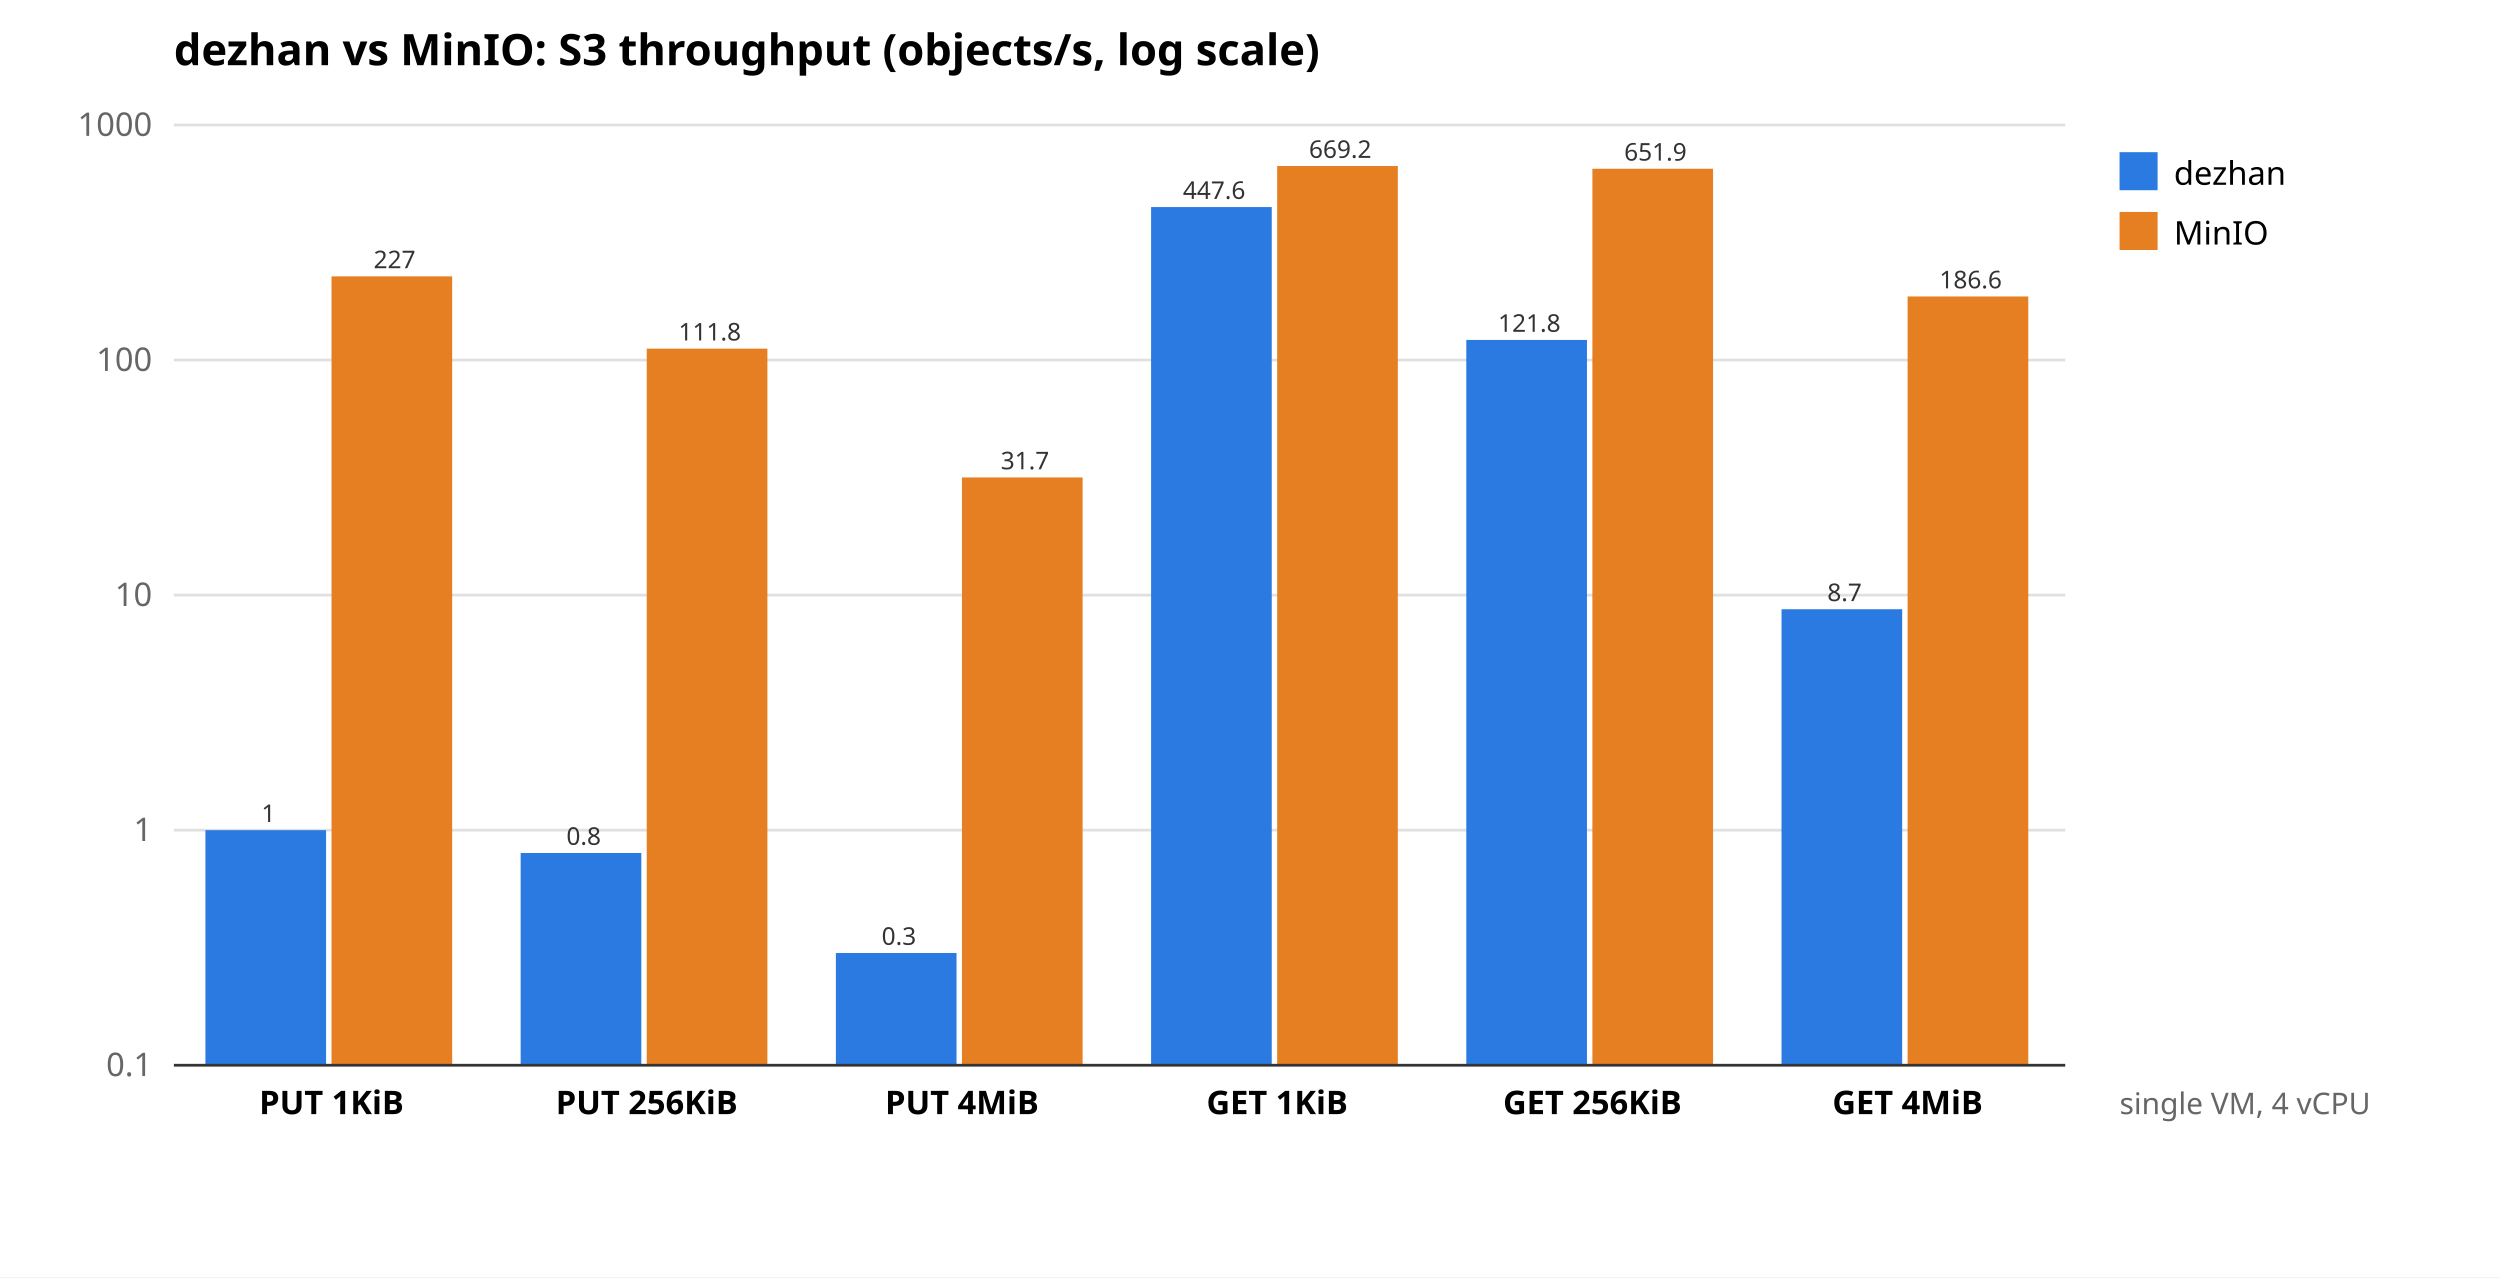
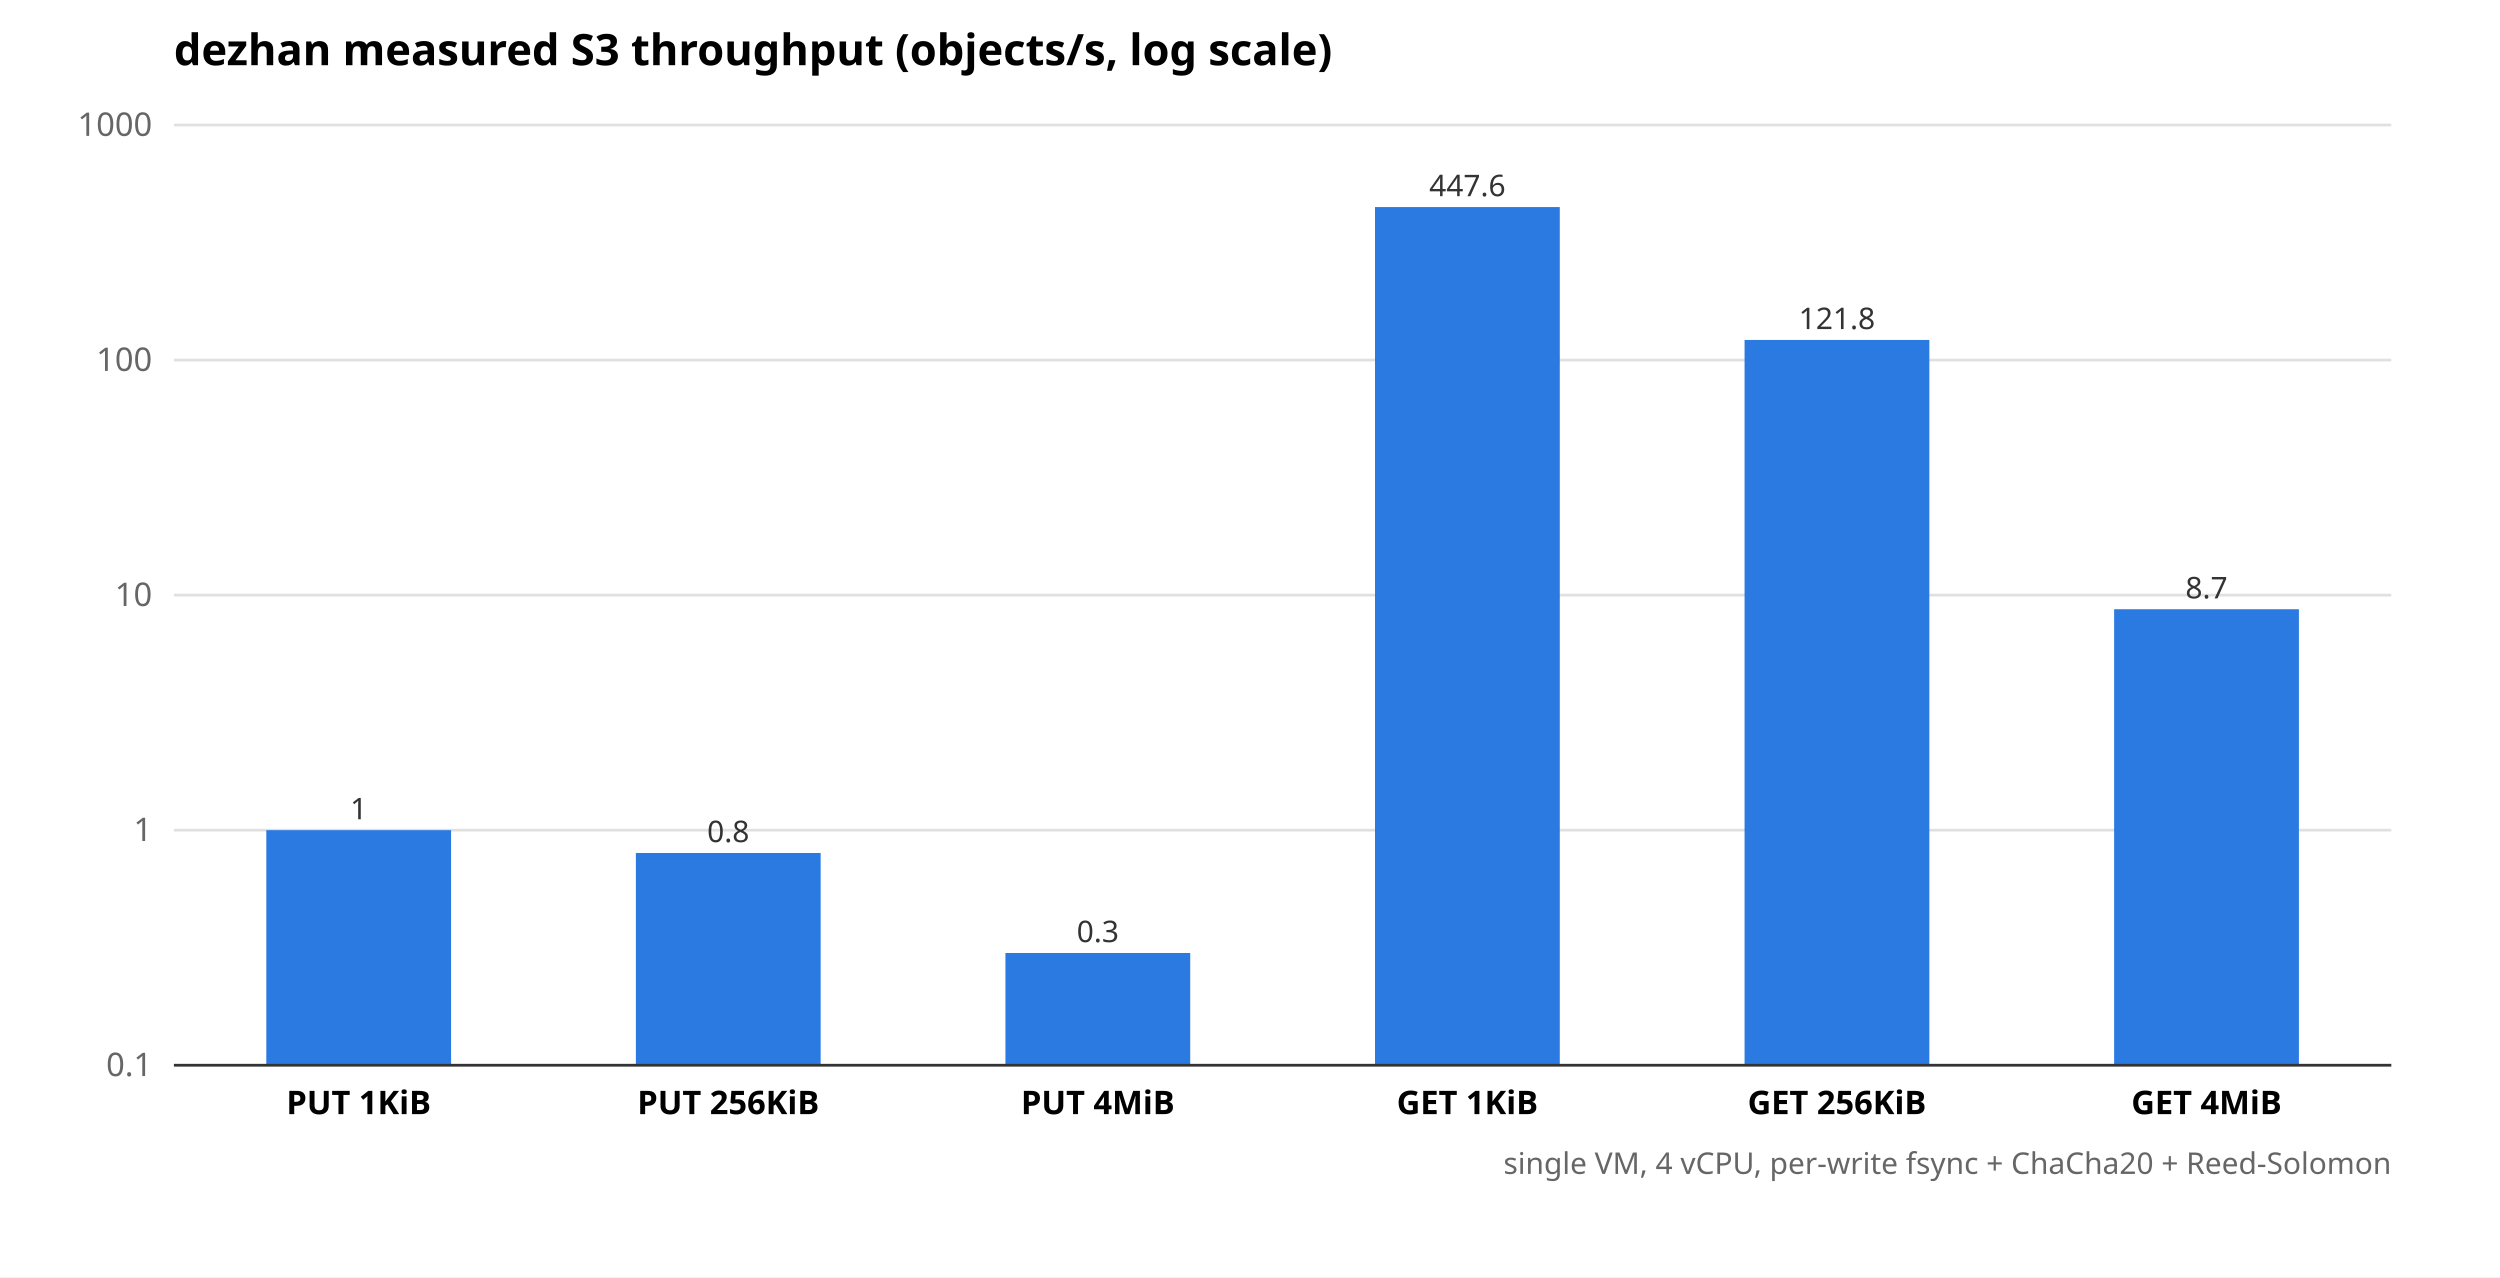
<svg xmlns="http://www.w3.org/2000/svg" width="920" height="470" font-family="system-ui,sans-serif" font-size="12">
  <rect width="920" height="470" fill="white" />
-   <text x="64" y="24" font-size="16" font-weight="bold">dezhan vs MinIO: S3 throughput (objects/s, log scale)</text>
-   <line x1="64" y1="392.0" x2="760" y2="392.0" stroke="#e0e0e0" />
+   <text x="64" y="24" font-size="16" font-weight="bold">dezhan measured S3 throughput (objects/s, log scale)</text>
+   <line x1="64" y1="392.0" x2="880" y2="392.0" stroke="#e0e0e0" />
  <text x="56" y="396.0" text-anchor="end" fill="#666">0.1</text>
-   <line x1="64" y1="305.5" x2="760" y2="305.5" stroke="#e0e0e0" />
+   <line x1="64" y1="305.5" x2="880" y2="305.5" stroke="#e0e0e0" />
  <text x="56" y="309.5" text-anchor="end" fill="#666">1</text>
-   <line x1="64" y1="219.0" x2="760" y2="219.0" stroke="#e0e0e0" />
+   <line x1="64" y1="219.0" x2="880" y2="219.0" stroke="#e0e0e0" />
  <text x="56" y="223.0" text-anchor="end" fill="#666">10</text>
-   <line x1="64" y1="132.5" x2="760" y2="132.5" stroke="#e0e0e0" />
+   <line x1="64" y1="132.5" x2="880" y2="132.5" stroke="#e0e0e0" />
  <text x="56" y="136.5" text-anchor="end" fill="#666">100</text>
-   <line x1="64" y1="46.0" x2="760" y2="46.0" stroke="#e0e0e0" />
+   <line x1="64" y1="46.0" x2="880" y2="46.0" stroke="#e0e0e0" />
  <text x="56" y="50.0" text-anchor="end" fill="#666">1000</text>
-   <rect x="75.6" y="305.5" width="44.4" height="86.5" fill="#2a7ae2" />
-   <text x="98.8" y="302.5" text-anchor="middle" font-size="9" fill="#333">1</text>
-   <rect x="122.0" y="101.7" width="44.4" height="290.3" fill="#e67e22" />
-   <text x="145.2" y="98.7" text-anchor="middle" font-size="9" fill="#333">227</text>
-   <text x="122.0" y="410.0" text-anchor="middle" font-weight="bold">PUT 1KiB</text>
-   <rect x="191.6" y="313.9" width="44.4" height="78.1" fill="#2a7ae2" />
-   <text x="214.8" y="310.9" text-anchor="middle" font-size="9" fill="#333">0.8</text>
-   <rect x="238.0" y="128.3" width="44.4" height="263.7" fill="#e67e22" />
-   <text x="261.2" y="125.3" text-anchor="middle" font-size="9" fill="#333">111.8</text>
-   <text x="238.0" y="410.0" text-anchor="middle" font-weight="bold">PUT 256KiB</text>
-   <rect x="307.6" y="350.7" width="44.4" height="41.3" fill="#2a7ae2" />
-   <text x="330.8" y="347.7" text-anchor="middle" font-size="9" fill="#333">0.3</text>
-   <rect x="354.0" y="175.7" width="44.4" height="216.3" fill="#e67e22" />
-   <text x="377.2" y="172.7" text-anchor="middle" font-size="9" fill="#333">31.7</text>
-   <text x="354.0" y="410.0" text-anchor="middle" font-weight="bold">PUT 4MiB</text>
-   <rect x="423.6" y="76.2" width="44.4" height="315.8" fill="#2a7ae2" />
-   <text x="446.8" y="73.2" text-anchor="middle" font-size="9" fill="#333">447.6</text>
-   <rect x="470.0" y="61.1" width="44.4" height="330.9" fill="#e67e22" />
-   <text x="493.2" y="58.1" text-anchor="middle" font-size="9" fill="#333">669.2</text>
-   <text x="470.0" y="410.0" text-anchor="middle" font-weight="bold">GET 1KiB</text>
-   <rect x="539.6" y="125.1" width="44.4" height="266.9" fill="#2a7ae2" />
-   <text x="562.8" y="122.1" text-anchor="middle" font-size="9" fill="#333">121.8</text>
-   <rect x="586.0" y="62.1" width="44.4" height="329.9" fill="#e67e22" />
-   <text x="609.2" y="59.1" text-anchor="middle" font-size="9" fill="#333">651.9</text>
-   <text x="586.0" y="410.0" text-anchor="middle" font-weight="bold">GET 256KiB</text>
-   <rect x="655.6" y="224.2" width="44.4" height="167.8" fill="#2a7ae2" />
-   <text x="678.8" y="221.2" text-anchor="middle" font-size="9" fill="#333">8.7</text>
-   <rect x="702.0" y="109.1" width="44.4" height="282.9" fill="#e67e22" />
-   <text x="725.2" y="106.1" text-anchor="middle" font-size="9" fill="#333">186.6</text>
-   <text x="702.0" y="410.0" text-anchor="middle" font-weight="bold">GET 4MiB</text>
-   <line x1="64" y1="392.0" x2="760" y2="392.0" stroke="#333" />
-   <rect x="780" y="56" width="14" height="14" fill="#2a7ae2" />
-   <text x="800" y="68">dezhan</text>
-   <rect x="780" y="78" width="14" height="14" fill="#e67e22" />
-   <text x="800" y="90">MinIO</text>
-   <text x="780" y="410" font-size="11" fill="#666">single VM, 4 vCPU</text>
+   <rect x="98.0" y="305.5" width="68.0" height="86.5" fill="#2a7ae2" />
+   <text x="132.0" y="301.5" text-anchor="middle" font-size="11" fill="#333">1</text>
+   <text x="132.0" y="410.0" text-anchor="middle" font-weight="bold">PUT 1KiB</text>
+   <rect x="234.0" y="313.9" width="68.0" height="78.1" fill="#2a7ae2" />
+   <text x="268.0" y="309.9" text-anchor="middle" font-size="11" fill="#333">0.8</text>
+   <text x="268.0" y="410.0" text-anchor="middle" font-weight="bold">PUT 256KiB</text>
+   <rect x="370.0" y="350.7" width="68.0" height="41.3" fill="#2a7ae2" />
+   <text x="404.0" y="346.7" text-anchor="middle" font-size="11" fill="#333">0.3</text>
+   <text x="404.0" y="410.0" text-anchor="middle" font-weight="bold">PUT 4MiB</text>
+   <rect x="506.0" y="76.2" width="68.0" height="315.8" fill="#2a7ae2" />
+   <text x="540.0" y="72.2" text-anchor="middle" font-size="11" fill="#333">447.6</text>
+   <text x="540.0" y="410.0" text-anchor="middle" font-weight="bold">GET 1KiB</text>
+   <rect x="642.0" y="125.1" width="68.0" height="266.9" fill="#2a7ae2" />
+   <text x="676.0" y="121.1" text-anchor="middle" font-size="11" fill="#333">121.8</text>
+   <text x="676.0" y="410.0" text-anchor="middle" font-weight="bold">GET 256KiB</text>
+   <rect x="778.0" y="224.2" width="68.0" height="167.8" fill="#2a7ae2" />
+   <text x="812.0" y="220.2" text-anchor="middle" font-size="11" fill="#333">8.7</text>
+   <text x="812.0" y="410.0" text-anchor="middle" font-weight="bold">GET 4MiB</text>
+   <line x1="64" y1="392.0" x2="880" y2="392.0" stroke="#333" />
+   <text x="880" y="432" text-anchor="end" font-size="11" fill="#666">single VM, 4 vCPU, per-write fsync + ChaCha20 + Reed-Solomon</text>
</svg>
